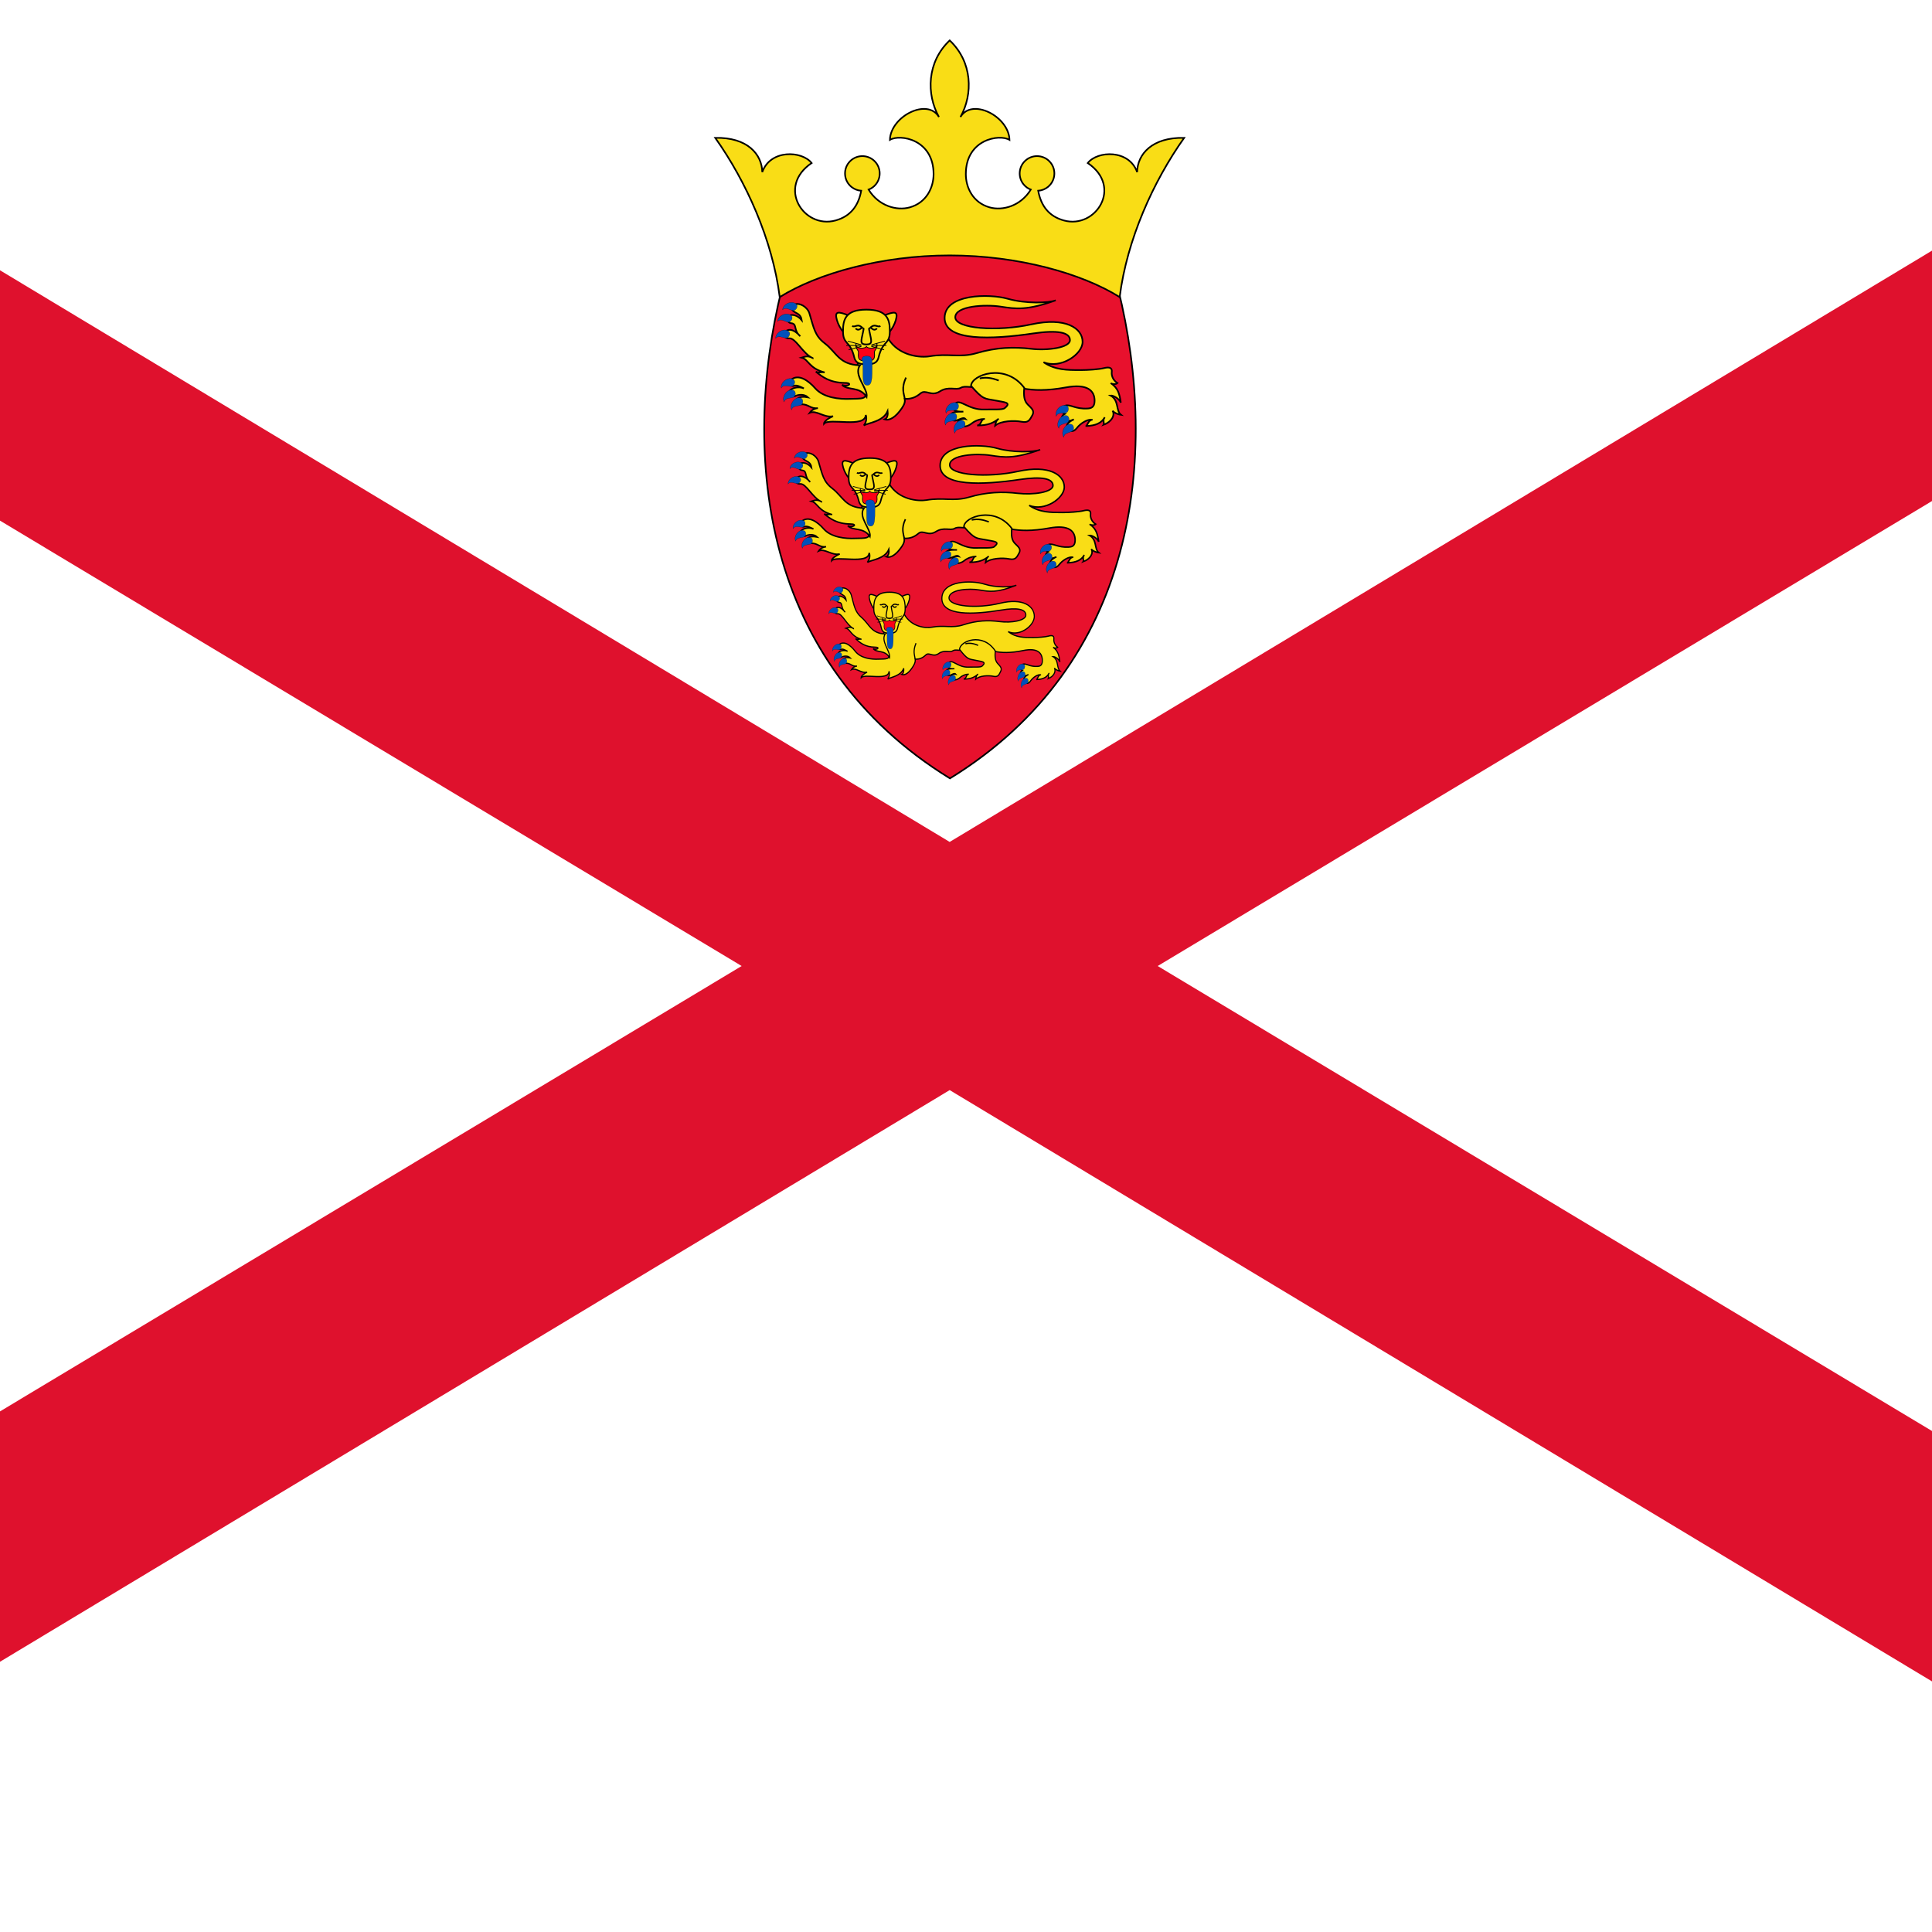
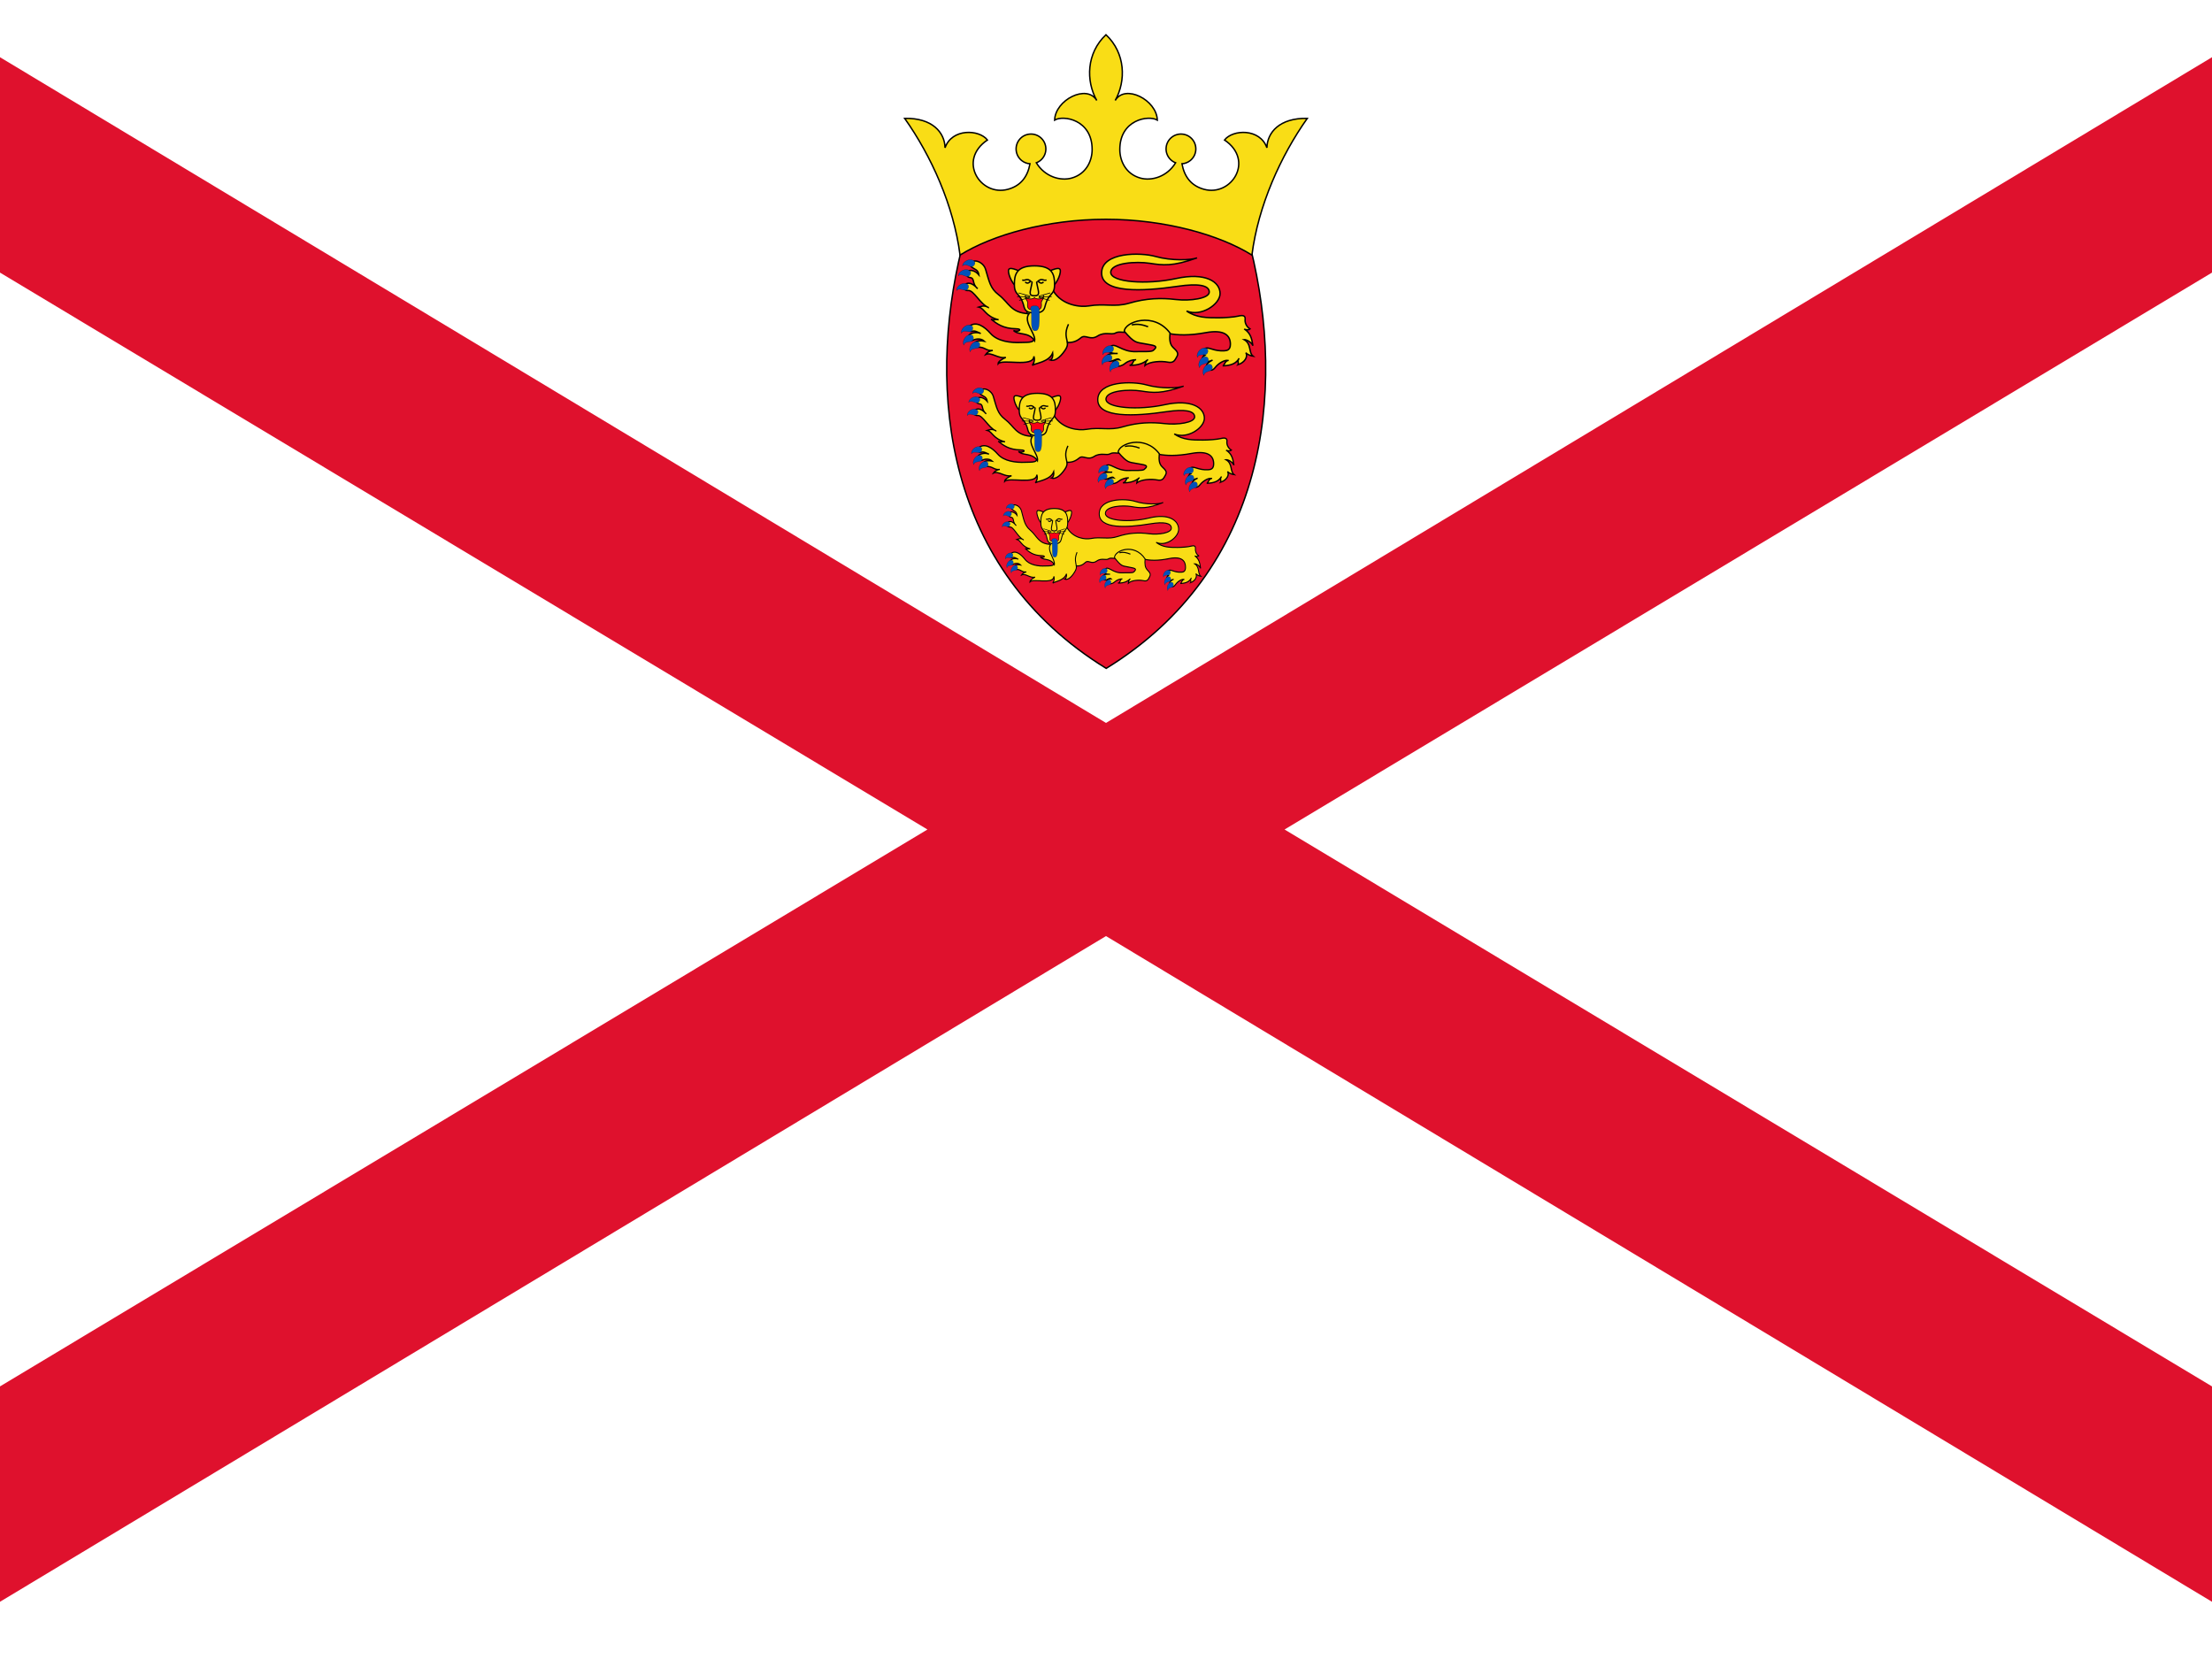
- <svg xmlns="http://www.w3.org/2000/svg" xmlns:xlink="http://www.w3.org/1999/xlink" id="svg2" height="512" width="512" version="1.0" viewBox="0,0 30,18">
+ <svg xmlns="http://www.w3.org/2000/svg" xmlns:xlink="http://www.w3.org/1999/xlink" id="svg2" height="480" width="640" version="1.0" viewBox="0,0 30,18">
  <defs id="defs81">
-     <clipPath id="clipPath3202" clipPathUnits="userSpaceOnUse">
-       <rect id="rect3204" fill-opacity="0.67" height="18" width="18" y="3.6e-7" x="6.152" />
+     <clipPath id="clipPath3612" clipPathUnits="userSpaceOnUse">
+       <rect id="rect3614" fill-opacity="0.67" height="30" width="40" y="-6" x="-5.254" />
    </clipPath>
  </defs>
-   <g id="flag" clip-path="url(#clipPath3202)" transform="matrix(1.6667 0 0 1.6667 -10.254 -6)">
-     <rect id="rect4" height="18" width="30" y="0" x="0" fill="#fff" />
-     <path id="path6" d="m0 0v1.156l13.062 7.844-13.062 7.844v1.156h1.969l13.031-7.844 13.031 7.844h1.969v-1.156l-13.062-7.844 13.062-7.844v-1.156h-1.969l-13.031 7.844-13.031-7.844h-1.969z" fill-rule="evenodd" fill="#df112d" />
-     <g id="Jersey badge" transform="matrix(.12217 0 0 .12217 0.363 -.023108)">
+   <g id="flag" clip-path="url(#clipPath3612)" transform="matrix(0.75 0 0 0.75 3.9404 2.25)">
+     <rect id="rect4" height="30" width="50" y="-6" x="-10.254" fill="#fff" />
+     <path id="path6" d="m-10.254-6v1.927l21.771 13.073-21.771 13.073v1.927h3.281l21.719-13.073 21.719 13.073h3.281v-1.927l-21.771-13.073 21.771-13.073v-1.927h-3.281l-21.719 13.073-21.719-13.073h-3.281z" fill-rule="evenodd" fill="#df112d" />
+     <g id="Jersey badge" transform="matrix(.20361 0 0 .20361 -9.6489 -6.0385)">
      <path id="shield" d="m132.66 22.233c3.156 12.778 1.425 28.56-12.829 37.316-14.255-8.756-15.986-24.538-12.829-37.316 3.36-3.055 18.632-4.938 25.658 0z" stroke="#000" stroke-width=".125" fill="#e8112d" />
      <path id="crown" d="m119.81 19.667c5.226 0 10.093 1.383 12.962 3.176 0.563-4.406 2.561-8.812 4.918-12.142-2.459-0.051-3.561 1.255-3.586 2.613-0.615-1.742-3.023-1.639-3.766-0.692 2.69 1.819 0.615 5.046-1.818 4.38-1.143-0.313-1.747-1.11-1.961-2.267 0.263-0.018 0.524-0.114 0.744-0.292 0.567-0.46 0.654-1.293 0.194-1.86s-1.292-0.654-1.86-0.194c-0.567 0.46-0.654 1.293-0.193 1.86 0.15 0.186 0.343 0.319 0.551 0.399-0.769 1.255-2.148 1.632-3.136 1.355-1.281-0.359-1.819-1.511-1.819-2.536 0-2.664 2.561-3.074 3.33-2.613-0.051-1.793-2.869-3.228-3.74-1.742 0.973-1.742 0.922-4.201-0.82-5.84-1.741 1.639-1.793 4.098-0.819 5.84-0.871-1.486-3.689-0.051-3.74 1.742 0.768-0.461 3.33-0.051 3.33 2.613 0 1.025-0.538 2.177-1.819 2.536-0.988 0.277-2.367-0.1-3.137-1.355 0.209-0.08 0.401-0.212 0.552-0.399 0.46-0.567 0.373-1.4-0.194-1.86s-1.4-0.373-1.86 0.194-0.373 1.4 0.194 1.86c0.221 0.179 0.482 0.275 0.745 0.292-0.214 1.157-0.819 1.954-1.961 2.267-2.433 0.666-4.508-2.562-1.819-4.38-0.742-0.948-3.15-1.05-3.765 0.692-0.026-1.358-1.127-2.664-3.586-2.613 2.356 3.33 4.354 7.736 4.918 12.142 2.869-1.793 7.736-3.176 12.961-3.176z" stroke="#000" stroke-width=".125" fill="#f9dd16" />
      <g id="leopard">
        <g id="g12" stroke-width=".125" stroke="#000" fill="#f9dd16">
          <path id="body" d="m130.65 32.2c-0.315 0.075-0.315 0.481-0.48 0.481 0.819-0.023 1.217-0.248 1.465-0.661-0.18 0.165-0.023 0.481-0.083 0.556 0.601-0.21 0.887-0.721 0.677-1.067 0.135 0.195 0.526 0.301 0.646 0.316-0.421-0.331-0.12-1.082-0.797-1.473 0.226-0.015 0.662 0.24 0.782 0.541-0.105-0.676-0.211-1.112-0.767-1.488 0.06 0.068 0.376 0.128 0.511 0-0.36-0.226-0.466-0.601-0.435-0.842 0.042-0.337-0.181-0.406-0.602-0.301-0.379 0.095-1.247 0.15-1.758 0.15-1.052 0-1.969 0-2.841-0.601 1.308 0.541 2.976-0.601 2.976-1.548 0-1.052-1.293-1.909-3.908-1.338-2.615 0.571-5.801 0.331-5.801-0.541 0-0.872 2.284-0.992 3.457-0.812 1.172 0.18 2.013 0.301 4.208-0.481-0.541 0.21-2.285 0.271-3.667-0.12-1.383-0.391-4.78-0.391-4.81 1.443-0.03 1.834 3.617 1.667 6.764 1.202 1.833-0.271 2.795-0.09 2.795 0.511 0 0.571-1.683 0.812-2.976 0.661-1.292-0.15-2.615-0.12-4.148 0.331-1.28 0.376-2.164 0-3.577 0.24-0.685 0.116-2.345 0-3.164-1.353-0.504 0.361-2.022 1.116-2.277 1.853-0.361 0.676-0.12 1.349 0.36 2.01 0.606 0.832-0.3 0.706-0.946 0.737-0.886 0.041-2.072-0.094-2.691-0.797-0.548-0.623-1.278-1.121-1.861-0.66-0.3 0.237-0.012 0.55 0.225 0.463 0.235-0.086 0.513 0.087 0.764 0.197-0.401-0.172-0.842-0.039-1.014 0.115-0.237 0.212 0.051 0.618 0.338 0.475 0.225-0.113 0.687-0.188 0.987 0.087-0.325-0.062-0.663-0.049-0.825 0.125s-0.037 0.428 0.313 0.412c0.562-0.025 0.706 0.369 1.269 0.288-0.346 0.045-0.542 0.225-0.632 0.361 0.526-0.24 1.107 0.408 1.789 0.256-0.266 0.11-0.695 0.371-0.691 0.571 0.405-0.466 3.126 0.361 3.186-0.661 0.075 0.21 0.06 0.526-0.15 0.797 0.348-0.21 1.473-0.286 1.818-1.097 0.03 0.24-0.015 0.556-0.225 0.631 0.361 0.118 0.836-0.151 1.322-0.872 0.193-0.286 0.239-0.476 0.206-0.691 0.482 0.018 0.831-0.103 1.207-0.421 0.391-0.331 0.812 0.271 1.473-0.15 0.662-0.421 1.233-0.06 1.593-0.271 0.361-0.21 0.857 0.075 1.248-0.165 0.391-0.24 0.997 0.118 1.644-0.393 1.018 0.373 2.206 1.064 5.12 0.528 1.67-0.307 2.194 0.256 2.194 1.022 0 0.526-0.308 0.572-0.541 0.586-0.929 0.057-1.328-0.348-1.695-0.218-0.246 0.088-0.396 0.488-0.04 0.625-0.294 0.15-0.256 0.431-0.106 0.534s0.537 0.009 0.8-0.113c-0.338 0.153-0.688 0.428-0.488 0.716 0.121 0.174 0.427 0.322 0.713-0.05 0.287-0.375 0.812-0.688 1.146-0.638z" />
          <path id="left ear" d="m112.14 24.264c-0.842-0.346-1.126-0.355-0.932 0.331 0.083 0.293 0.285 0.706 0.488 0.894 0.008-0.285 0.113-1.075 0.444-1.225z" />
          <path id="right ear" d="m114.77 24.264c0.842-0.346 1.126-0.355 0.932 0.331-0.083 0.293-0.286 0.706-0.489 0.894-0.007-0.285-0.112-1.075-0.443-1.225z" />
          <path id="head" d="m113.46 23.802c1.593 0 1.792 0.748 1.784 1.679-0.007 1.007-0.548 0.661-0.856 1.954-0.12 0.505-0.523 0.534-0.928 0.534-0.406 0-0.808-0.028-0.929-0.534-0.307-1.293-0.849-0.947-0.856-1.954-0.008-0.932 0.191-1.679 1.785-1.679z" />
          <path id="arm" d="m109.36 27.495c-0.406-0.24-0.668-0.074-0.833-0.029 0.526 0.135 0.547 0.81 1.75 1.126-0.271-0.075-0.421 0.075-0.677-0.06 0.496 0.391 1.052 0.843 2.225 0.857 0.654 0.007 0.202 0.346-0.226 0.15 0.444 0.458 1.323 0.083 1.879 0.917 0.105-0.646-1.037-1.668-0.511-2.405-1.622-0.069-1.755-0.968-2.69-1.683-0.761-0.582-0.829-1.173-1.165-2.28-0.153-0.501-0.74-0.814-1.065-0.695-0.284 0.104-0.388 0.35-0.144 0.534 0.244 0.184 0.556 0.209 0.623 0.677-0.317-0.38-0.792-0.517-1.02-0.28-0.139 0.145-0.083 0.482 0.216 0.513 0.487 0.05 0.137 0.525 0.691 0.99-0.491-0.552-0.916-0.602-1.179-0.302-0.157 0.18 0 0.5 0.338 0.466 0.489-0.05 1.056 1.191 1.788 1.505z" />
          <path id="leg" d="m122.43 32.139c-0.256 0.045-0.18 0.466-0.526 0.496 0.827 0 1.247-0.196 1.638-0.511-0.18 0.105-0.255 0.376-0.27 0.526 0.436-0.376 1.473-0.406 2.014-0.3s0.631-0.15 0.826-0.496c0.196-0.346-0.075-0.541-0.345-0.812-0.271-0.271-0.331-0.646-0.271-1.278-1.443-1.924-4.028-0.992-4.058-0.15 0.932 1.082 1.052 0.962 1.834 1.112 0.781 0.15 1.26 0.15 0.736 0.586-0.18 0.15-0.932 0.08-1.518 0.105-1.311 0.057-1.911-0.906-2.298-0.406-0.319 0.411 0.01 0.593 0.66 0.571-0.45 0.003-1.047-0.021-0.945 0.398 0.172 0.706 0.847-0.131 1.11 0.159-0.225-0.053-0.575 0.084-0.588 0.297-0.012 0.213 0.5 0.487 1.063 0.041 0.308-0.245 0.701-0.337 0.938-0.339z" />
        </g>
        <g id="g20" stroke-width=".125" stroke="#000" fill="none">
          <path id="path22" d="m123.55 29.206c-0.469-0.172-0.899-0.277-1.449-0.163" />
          <path id="path24" d="m116.48 28.983c-0.386 0.829-0.152 1.239-0.095 1.624" />
          <path id="path26" d="m112.37 25.052c0.265 0.133 0.414-0.242 0.803 0.156-0.107-0.116-0.24 0.308-0.538 0.027" />
          <path id="path28" d="m114.53 25.052c-0.265 0.133-0.414-0.242-0.803 0.156 0.107-0.116 0.24 0.308 0.538 0.027" />
          <path id="path30" d="m113.73 25.207c-0.091 0.075-0.1-0.06-0.031 0.295 0.128 0.651 0.279 0.956-0.248 0.956-0.538 0-0.375-0.305-0.248-0.956 0.07-0.355 0.061-0.22-0.03-0.295" />
        </g>
        <path id="path32" d="m113.46 27.706c0.428 0 0.676-0.007 0.609-0.609-0.028-0.241 0.293-0.337 0.18-0.729 0.12 0.481-0.789 0.435-0.789 0.217 0 0.218-0.909 0.264-0.789-0.217-0.113 0.392 0.207 0.488 0.18 0.729-0.067 0.601 0.181 0.609 0.609 0.609z" stroke="#000" stroke-width=".062" fill="#ff0016" />
        <g id="g34" stroke-width=".062" stroke="#000">
          <path id="path36" d="m113.07 26.489-1.028-0.287" />
          <path id="path38" d="m113.07 26.543-1.148-0.01" />
          <path id="path40" d="m113.08 26.602-0.979 0.262" />
          <path id="path42" d="m113.84 26.489 1.028-0.287" />
          <path id="path44" d="m113.84 26.543 1.148-0.01" />
          <path id="path46" d="m113.83 26.602 0.979 0.262" />
        </g>
        <g id="claws and tongue" stroke-width=".013" stroke="#000" fill="#0051ba">
          <path id="path49" d="m108.13 23.414c-0.299-0.372-1.048-0.058-1.063 0.404 0.253-0.299 0.666 0.132 0.891 0.041 0.156-0.063 0.293-0.294 0.172-0.445z" />
          <path id="path51" d="m107.75 24.295c-0.299-0.372-1.047-0.058-1.062 0.404 0.252-0.299 0.665 0.132 0.891 0.041 0.156-0.063 0.293-0.294 0.171-0.445z" />
          <path id="path53" d="m107.55 25.479c-0.339-0.336-1.047 0.06-1.01 0.521 0.218-0.326 0.676 0.056 0.89-0.059 0.148-0.08 0.258-0.325 0.12-0.462z" />
          <path id="path55" d="m107.91 29.148c-0.376-0.295-1.033 0.18-0.944 0.634 0.179-0.349 0.678-0.022 0.877-0.161 0.138-0.097 0.22-0.352 0.067-0.472z" />
          <path id="path57" d="m107.89 29.951c-0.448-0.165-0.928 0.489-0.703 0.893 0.062-0.387 0.638-0.229 0.785-0.423 0.102-0.134 0.1-0.403-0.082-0.47z" />
          <path id="path59" d="m108.46 30.551c-0.448-0.165-0.928 0.489-0.704 0.893 0.063-0.387 0.639-0.23 0.786-0.423 0.102-0.134 0.1-0.403-0.082-0.47z" />
          <path id="path61" d="m120.2 31.714c-0.448-0.165-0.928 0.489-0.703 0.893 0.063-0.387 0.638-0.229 0.785-0.423 0.102-0.134 0.1-0.403-0.082-0.47z" />
          <path id="path63" d="m120.81 32.258c-0.464-0.113-0.866 0.592-0.597 0.968 0.018-0.392 0.608-0.301 0.732-0.51 0.086-0.145 0.054-0.411-0.135-0.457z" />
          <path id="path65" d="m120.38 30.942c-0.414-0.239-0.998 0.325-0.845 0.761 0.128-0.37 0.668-0.117 0.846-0.284 0.123-0.115 0.167-0.38-0.001-0.477z" />
          <path id="path67" d="m128.73 31.883c-0.464-0.113-0.866 0.592-0.597 0.968 0.019-0.392 0.609-0.301 0.732-0.51 0.086-0.145 0.054-0.411-0.135-0.458z" />
          <path id="path69" d="m128.75 31.146c-0.421-0.225-0.985 0.359-0.818 0.789 0.115-0.375 0.664-0.14 0.836-0.313 0.119-0.119 0.154-0.385-0.018-0.477z" />
          <path id="path71" d="m129.07 32.542c-0.468-0.093-0.839 0.629-0.554 0.993 0.002-0.392 0.595-0.327 0.709-0.542 0.08-0.149 0.036-0.413-0.155-0.451z" />
          <path id="path73" d="m113.49 27.345c0.294 0 0.413 0.086 0.413 0.617 0 1.125-0.013 1.609-0.375 1.609-0.363 0-0.338-0.46-0.338-1.286 0-0.431 0-0.646-0.087-0.611 0-0.281 0.125-0.33 0.387-0.33z" />
        </g>
      </g>
      <use id="use75" xlink:href="#leopard" transform="matrix(.9 0 0 .9 11.6 13.7)" height="18" width="30" y="0" x="0" />
      <use id="use77" xlink:href="#leopard" transform="matrix(.67 0 0 .75 39.2 27.5)" height="18" width="30" y="0" x="0" />
    </g>
  </g>
</svg>
